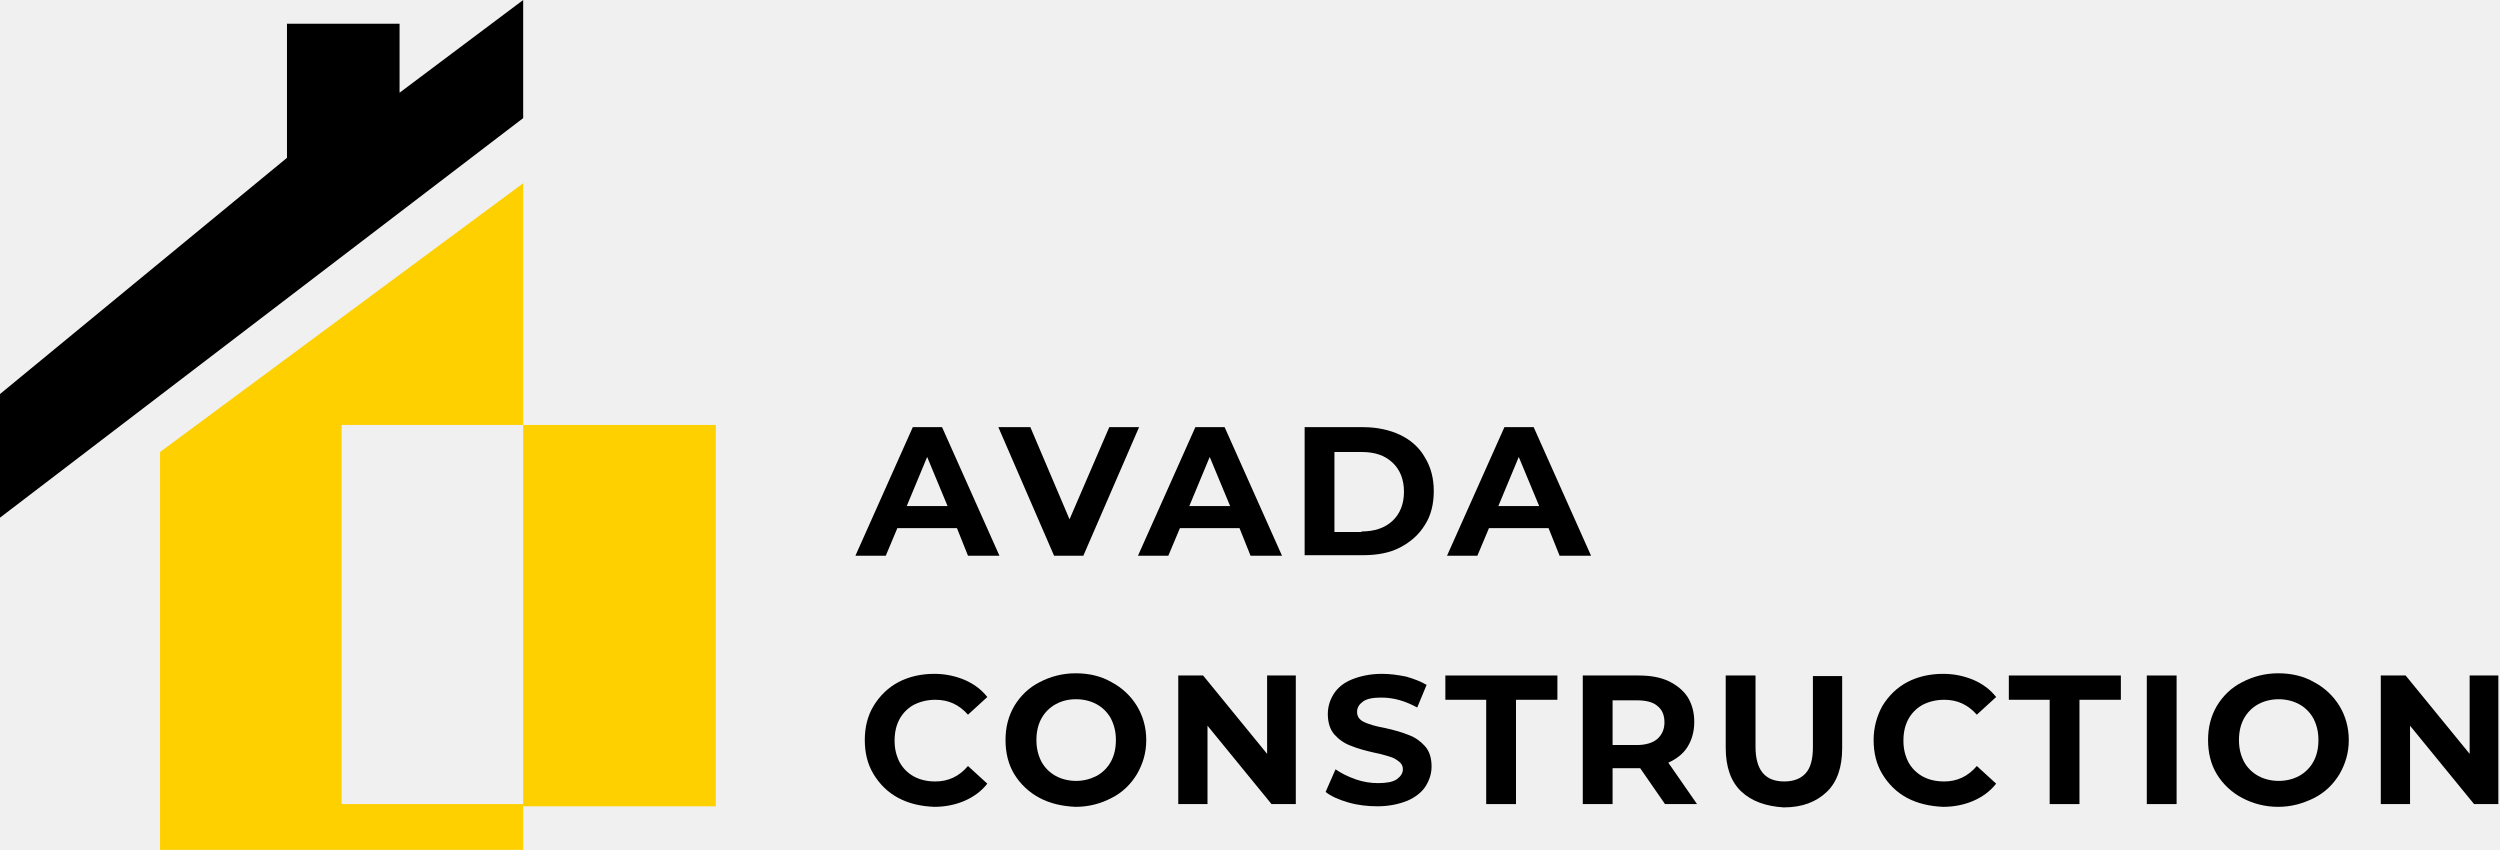
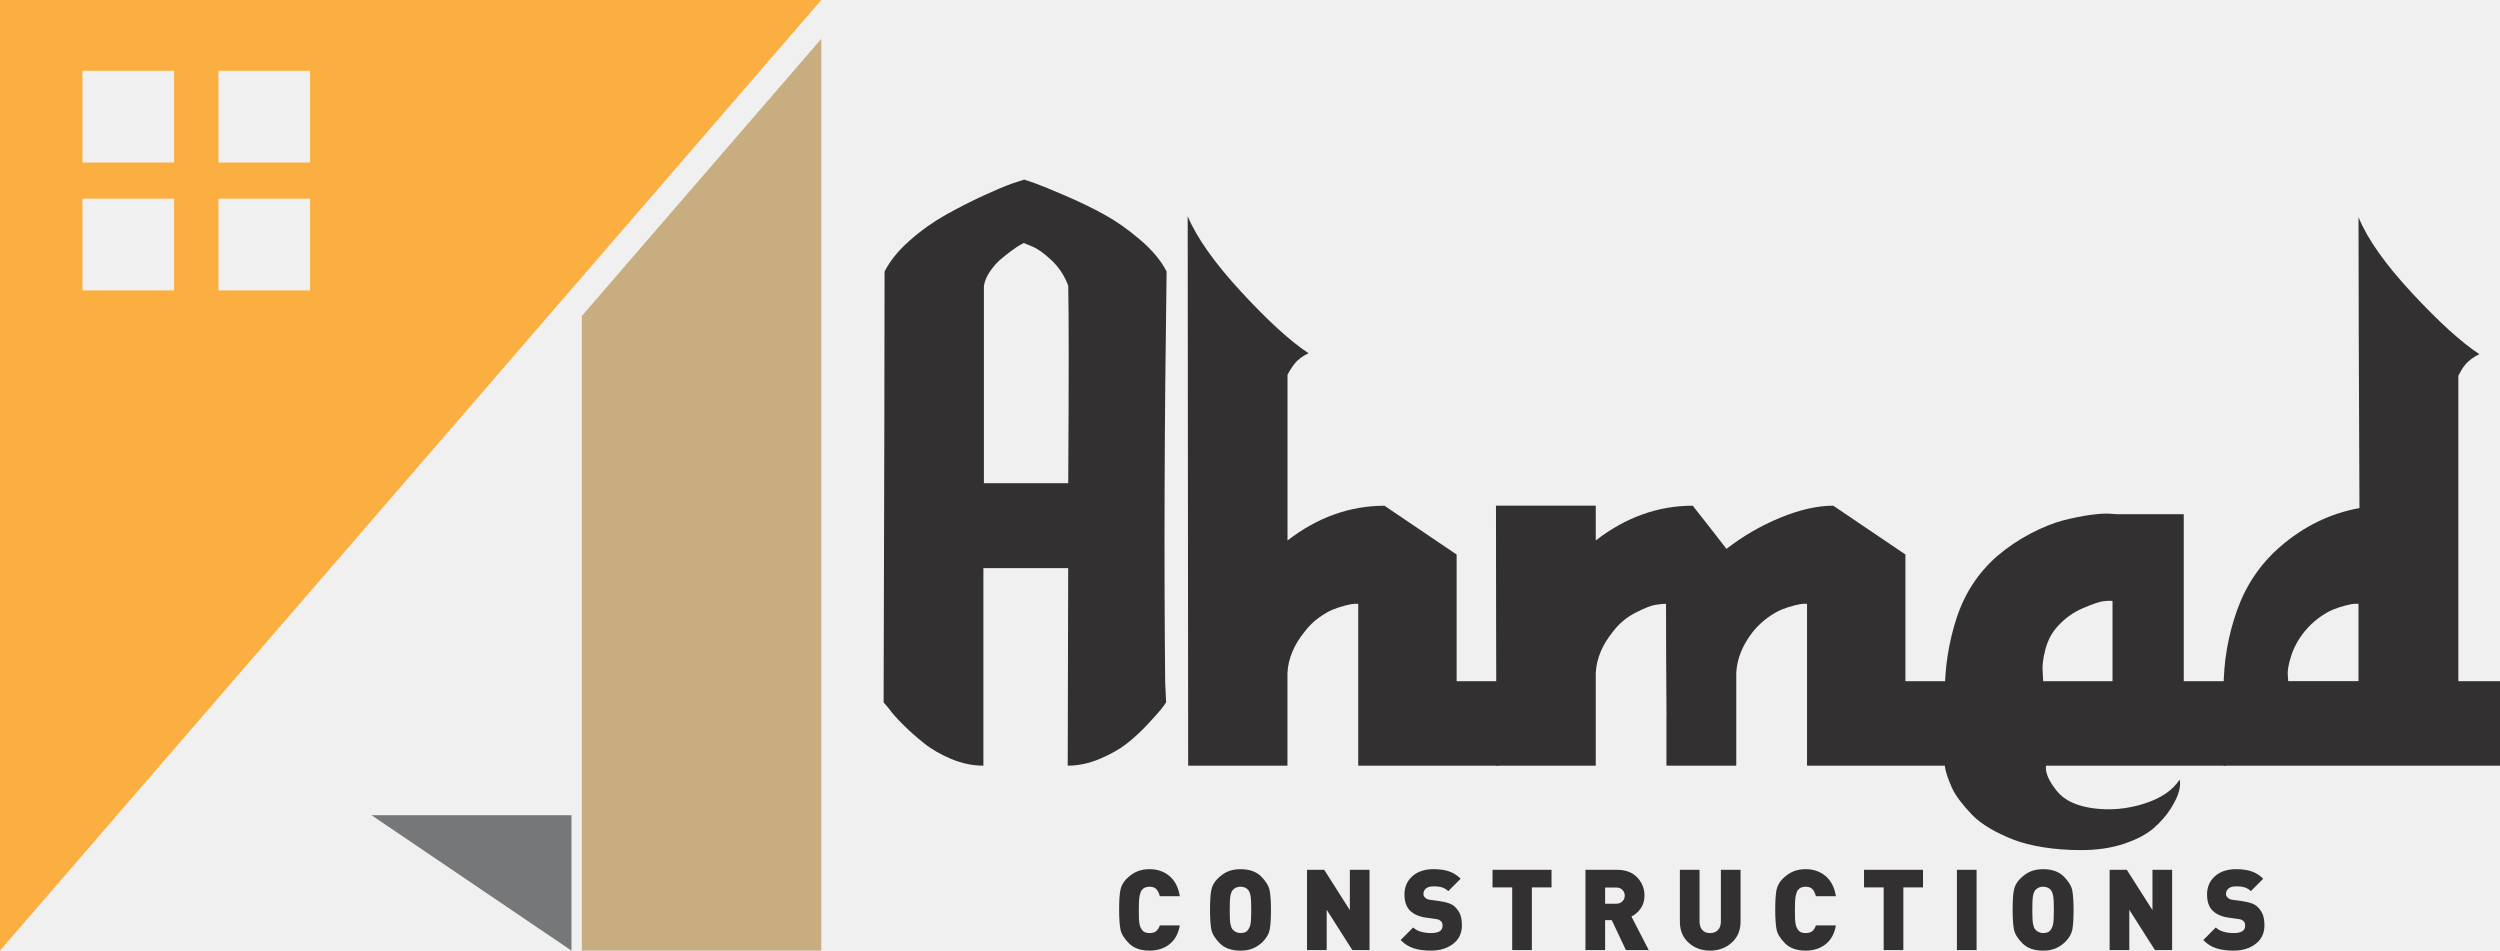
- <svg xmlns="http://www.w3.org/2000/svg" version="1.1" id="Layer_1" x="0px" y="0px" width="453px" height="154px" viewBox="0 0 453 154" style="enable-background:new 0 0 453 154;" xml:space="preserve">
-   <style type="text/css">
- 	.st0{fill:#FFD000;}
- </style>
-   <path d="M173.4,95.7h-10.8l-2.1,5H155l10.4-23.3h5.3l10.4,23.3h-5.7L173.4,95.7z M171.7,91.7l-3.7-8.9l-3.7,8.9H171.7z" />
-   <path d="M206.4,77.4l-10.1,23.3H191l-10.1-23.3h5.8l7.1,16.7l7.2-16.7H206.4z" />
-   <path d="M224.6,95.7h-10.8l-2.1,5h-5.5l10.4-23.3h5.3l10.4,23.3h-5.7L224.6,95.7z M222.9,91.7l-3.7-8.9l-3.7,8.9H222.9z" />
-   <path d="M236.4,77.4H247c2.5,0,4.8,0.5,6.7,1.4s3.5,2.3,4.5,4.1c1.1,1.8,1.6,3.8,1.6,6.1c0,2.3-0.5,4.4-1.6,6.1   c-1.1,1.8-2.6,3.1-4.5,4.1s-4.2,1.4-6.7,1.4h-10.6V77.4z M246.7,96.3c2.3,0,4.2-0.6,5.6-1.9c1.4-1.3,2.1-3.1,2.1-5.3   c0-2.2-0.7-4-2.1-5.3c-1.4-1.3-3.2-1.9-5.6-1.9h-4.9v14.5H246.7z" />
-   <path d="M280.6,95.7h-10.8l-2.1,5h-5.5l10.4-23.3h5.3l10.4,23.3h-5.7L280.6,95.7z M278.9,91.7l-3.7-8.9l-3.7,8.9H278.9z" />
-   <path d="M162.8,144.6c-1.9-1-3.4-2.5-4.5-4.3s-1.6-3.9-1.6-6.2s0.5-4.4,1.6-6.2c1.1-1.8,2.6-3.3,4.5-4.3c1.9-1,4.1-1.5,6.5-1.5   c2,0,3.8,0.4,5.5,1.1c1.6,0.7,3,1.7,4.1,3.1l-3.5,3.2c-1.6-1.8-3.5-2.7-5.9-2.7c-1.4,0-2.7,0.3-3.9,0.9c-1.1,0.6-2,1.5-2.6,2.6   c-0.6,1.1-0.9,2.4-0.9,3.9s0.3,2.7,0.9,3.9c0.6,1.1,1.5,2,2.6,2.6s2.4,0.9,3.9,0.9c2.3,0,4.3-0.9,5.9-2.8l3.5,3.2   c-1.1,1.4-2.5,2.4-4.1,3.1c-1.6,0.7-3.5,1.1-5.5,1.1C166.8,146.1,164.7,145.6,162.8,144.6z" />
-   <path d="M188.4,144.6c-1.9-1-3.5-2.5-4.6-4.3s-1.6-3.9-1.6-6.2s0.5-4.3,1.6-6.2c1.1-1.8,2.6-3.3,4.6-4.3c1.9-1,4.1-1.6,6.5-1.6   c2.4,0,4.6,0.5,6.5,1.6c1.9,1,3.5,2.5,4.6,4.3c1.1,1.8,1.7,3.9,1.7,6.2s-0.6,4.3-1.7,6.2c-1.1,1.8-2.6,3.3-4.6,4.3   c-1.9,1-4.1,1.6-6.5,1.6C192.5,146.1,190.3,145.6,188.4,144.6z M198.7,140.6c1.1-0.6,2-1.5,2.6-2.6c0.6-1.1,0.9-2.4,0.9-3.9   s-0.3-2.7-0.9-3.9c-0.6-1.1-1.5-2-2.6-2.6c-1.1-0.6-2.4-0.9-3.7-0.9c-1.4,0-2.6,0.3-3.7,0.9c-1.1,0.6-2,1.5-2.6,2.6   c-0.6,1.1-0.9,2.4-0.9,3.9s0.3,2.7,0.9,3.9c0.6,1.1,1.5,2,2.6,2.6c1.1,0.6,2.4,0.9,3.7,0.9C196.3,141.5,197.5,141.2,198.7,140.6z" />
-   <path d="M234.8,122.4v23.3h-4.4l-11.6-14.2v14.2h-5.3v-23.3h4.5l11.6,14.2v-14.2H234.8z" />
-   <path d="M244.3,145.4c-1.7-0.5-3.1-1.1-4.1-1.9l1.8-4.1c1,0.7,2.2,1.3,3.6,1.8s2.8,0.7,4.1,0.7c1.5,0,2.7-0.2,3.4-0.7   s1.1-1.1,1.1-1.8c0-0.6-0.2-1-0.7-1.4s-1-0.7-1.7-0.9c-0.7-0.2-1.6-0.5-2.7-0.7c-1.8-0.4-3.2-0.8-4.4-1.3c-1.1-0.4-2.1-1.1-2.9-2   c-0.8-0.9-1.2-2.2-1.2-3.7c0-1.4,0.4-2.6,1.1-3.7s1.8-2,3.3-2.6c1.5-0.6,3.3-1,5.4-1c1.5,0,2.9,0.2,4.4,0.5   c1.4,0.4,2.7,0.9,3.7,1.5l-1.7,4.1c-2.2-1.2-4.3-1.8-6.5-1.8c-1.5,0-2.6,0.2-3.3,0.7c-0.7,0.5-1.1,1.1-1.1,1.9   c0,0.8,0.4,1.4,1.2,1.8s2.1,0.8,3.8,1.1c1.8,0.4,3.2,0.8,4.4,1.3c1.1,0.4,2.1,1.1,2.9,2s1.2,2.1,1.2,3.7c0,1.3-0.4,2.5-1.1,3.6   c-0.7,1.1-1.9,2-3.3,2.6c-1.5,0.6-3.3,1-5.4,1C247.8,146.1,246,145.9,244.3,145.4z" />
-   <path d="M269.4,126.8h-7.5v-4.4h20.3v4.4h-7.5v18.9h-5.4V126.8z" />
-   <path d="M301.7,145.7l-4.5-6.5h-0.3h-4.7v6.5h-5.4v-23.3h10.1c2.1,0,3.9,0.3,5.4,1c1.5,0.7,2.7,1.7,3.5,2.9   c0.8,1.3,1.2,2.8,1.2,4.5c0,1.7-0.4,3.2-1.2,4.5c-0.8,1.3-2,2.2-3.5,2.9l5.2,7.5H301.7z M300.3,127.9c-0.8-0.7-2.1-1-3.7-1h-4.4   v8.1h4.4c1.6,0,2.9-0.4,3.7-1.1c0.8-0.7,1.3-1.7,1.3-3C301.6,129.6,301.2,128.6,300.3,127.9z" />
-   <path d="M315.5,143.4c-1.9-1.8-2.8-4.5-2.8-7.9v-13.1h5.4v12.9c0,4.2,1.7,6.3,5.2,6.3c1.7,0,3-0.5,3.9-1.5c0.9-1,1.3-2.6,1.3-4.7   v-12.9h5.3v13.1c0,3.4-0.9,6.1-2.8,7.9c-1.9,1.8-4.4,2.8-7.8,2.8C320,146.1,317.4,145.2,315.5,143.4z" />
-   <path d="M345.6,144.6c-1.9-1-3.4-2.5-4.5-4.3c-1.1-1.8-1.6-3.9-1.6-6.2s0.6-4.4,1.6-6.2c1.1-1.8,2.6-3.3,4.5-4.3   c1.9-1,4.1-1.5,6.5-1.5c2,0,3.8,0.4,5.5,1.1c1.6,0.7,3,1.7,4.1,3.1l-3.5,3.2c-1.6-1.8-3.5-2.7-5.9-2.7c-1.4,0-2.7,0.3-3.9,0.9   c-1.1,0.6-2,1.5-2.6,2.6c-0.6,1.1-0.9,2.4-0.9,3.9s0.3,2.7,0.9,3.9c0.6,1.1,1.5,2,2.6,2.6s2.4,0.9,3.9,0.9c2.3,0,4.3-0.9,5.9-2.8   l3.5,3.2c-1.1,1.4-2.5,2.4-4.1,3.1c-1.6,0.7-3.5,1.1-5.5,1.1C349.7,146.1,347.5,145.6,345.6,144.6z" />
-   <path d="M371.5,126.8h-7.5v-4.4h20.3v4.4h-7.5v18.9h-5.4V126.8z" />
-   <path d="M389,122.4h5.4v23.3H389V122.4z" />
-   <path d="M406.3,144.6c-1.9-1-3.5-2.5-4.6-4.3s-1.6-3.9-1.6-6.2s0.5-4.3,1.6-6.2c1.1-1.8,2.6-3.3,4.6-4.3c1.9-1,4.1-1.6,6.5-1.6   s4.6,0.5,6.5,1.6c1.9,1,3.5,2.5,4.6,4.3c1.1,1.8,1.7,3.9,1.7,6.2s-0.6,4.3-1.7,6.2c-1.1,1.8-2.6,3.3-4.6,4.3s-4.1,1.6-6.5,1.6   S408.2,145.6,406.3,144.6z M416.6,140.6c1.1-0.6,2-1.5,2.6-2.6c0.6-1.1,0.9-2.4,0.9-3.9s-0.3-2.7-0.9-3.9c-0.6-1.1-1.5-2-2.6-2.6   c-1.1-0.6-2.4-0.9-3.7-0.9s-2.6,0.3-3.7,0.9c-1.1,0.6-2,1.5-2.6,2.6c-0.6,1.1-0.9,2.4-0.9,3.9s0.3,2.7,0.9,3.9   c0.6,1.1,1.5,2,2.6,2.6c1.1,0.6,2.4,0.9,3.7,0.9S415.5,141.2,416.6,140.6z" />
-   <path d="M452.7,122.4v23.3h-4.4l-11.6-14.2v14.2h-5.3v-23.3h4.5l11.6,14.2v-14.2H452.7z" />
-   <polygon points="0,71.4 0,93.8 94.8,21.4 94.8,0 72.4,16.8 72.4,4.3 52,4.3 52,28.6 " />
-   <polygon class="st0" points="29,154 29,81.9 94.8,33.2 94.8,77 61.9,77 61.9,145.7 94.8,145.7 94.8,154 " />
-   <rect x="94.8" y="77" class="st0" width="34.9" height="69.1" />
+ <svg xmlns="http://www.w3.org/2000/svg" width="405" height="154" viewBox="0 0 405 154" fill="none">
+   <g clip-path="url(#clip0_442_419)">
+     <path d="M0 0V153.996L133.046 0H0ZM28.201 47.041H13.359V32.182H28.197V47.041H28.201ZM28.201 26.326H13.359V11.467H28.197V26.326H28.201ZM50.228 47.041H35.391V32.182H50.228V47.041ZM35.391 26.326V11.467H50.228V26.326H35.391Z" fill="#FAAF40" />
+     <path d="M133.046 6.295V154H94.264V51.179L133.046 6.295Z" fill="#C8AD81" />
+     <path d="M92.58 132.061V154L60.181 132.061H92.58Z" fill="#757779" />
+     <path d="M143.301 43.998C144.162 42.277 145.528 40.59 147.398 38.943C149.268 37.295 151.232 35.904 153.28 34.762C155.329 33.623 157.316 32.609 159.24 31.723C161.161 30.837 162.756 30.165 164.021 29.71L165.918 29.1C166.422 29.252 167.094 29.481 167.928 29.784C168.762 30.087 170.33 30.736 172.634 31.723C174.935 32.71 177.05 33.736 178.971 34.801C180.895 35.865 182.828 37.233 184.775 38.904C186.723 40.575 188.128 42.273 188.989 43.994C188.636 68.471 188.559 90.662 188.76 110.577L188.912 113.771C188.76 114.023 188.504 114.377 188.151 114.836C187.798 115.29 187.061 116.114 185.951 117.307C184.837 118.5 183.701 119.549 182.537 120.462C181.373 121.375 179.917 122.199 178.171 122.933C176.425 123.668 174.691 124.037 172.972 124.037L173.046 92.038H159.31V124.037C157.587 124.037 155.868 123.683 154.15 122.972C152.431 122.261 150.937 121.402 149.672 120.388C148.407 119.374 147.266 118.364 146.257 117.35C145.245 116.335 144.484 115.477 143.98 114.766L143.146 113.779C143.25 77.291 143.301 54.031 143.301 43.998ZM159.392 46.279V78.278H173.054C173.154 61.709 173.154 51.043 173.054 46.279C172.448 44.659 171.536 43.276 170.322 42.137C169.107 40.998 168.044 40.249 167.132 39.895L165.84 39.363C165.689 39.464 165.487 39.58 165.231 39.705C164.979 39.833 164.521 40.136 163.865 40.618C163.206 41.099 162.6 41.581 162.046 42.063C161.487 42.545 160.944 43.167 160.412 43.925C159.884 44.682 159.543 45.467 159.392 46.279Z" fill="#323031" />
+     <path d="M208.572 124.037H192.481C192.431 74.225 192.407 44.558 192.407 35.03C193.874 38.527 196.772 42.619 201.099 47.305C205.425 51.991 209.053 55.298 211.99 57.225C211.536 57.427 211.106 57.68 210.698 57.987C210.295 58.29 209.965 58.609 209.713 58.939C209.46 59.269 209.243 59.572 209.068 59.852C208.89 60.132 208.727 60.423 208.576 60.726V87.558C213.434 83.808 218.672 81.931 224.286 81.931L235.973 89.835V110.355H242.802V124.037H220.034V97.816C219.882 97.816 219.681 97.816 219.425 97.816C219.172 97.816 218.691 97.905 217.981 98.08C217.271 98.259 216.577 98.484 215.894 98.764C215.211 99.044 214.45 99.487 213.616 100.093C212.782 100.699 212.033 101.437 211.377 102.296C209.604 104.476 208.669 106.73 208.568 109.061V124.037H208.572Z" fill="#323031" />
+     <path d="M269.975 116.129C269.925 109.392 269.898 103.283 269.898 97.812C269.393 97.812 268.784 97.874 268.078 98.002C267.368 98.131 266.305 98.562 264.888 99.293C263.472 100.027 262.281 101.029 261.322 102.296C259.549 104.476 258.614 106.73 258.513 109.061V124.033H242.422C242.372 105.486 242.349 91.451 242.349 81.923H258.513V87.55C263.371 83.8 268.609 81.923 274.224 81.923C276.502 84.81 278.321 87.142 279.687 88.918C282.368 86.839 285.278 85.156 288.417 83.862C291.553 82.568 294.412 81.923 296.992 81.923L308.679 89.827V110.355H315.508V124.037H292.74V97.816C292.589 97.816 292.387 97.816 292.131 97.816C291.878 97.816 291.397 97.905 290.687 98.08C289.977 98.259 289.283 98.484 288.6 98.764C287.917 99.044 287.156 99.487 286.322 100.093C285.488 100.699 284.716 101.437 284.006 102.296C282.283 104.476 281.375 106.73 281.274 109.061V124.033H269.963V116.129H269.975Z" fill="#323031" />
+     <path d="M351.489 124.037H331.452C331.301 125.152 331.906 126.547 333.272 128.218C334.486 129.687 336.461 130.6 339.193 130.954C341.925 131.307 344.645 131.055 347.353 130.192C350.061 129.329 351.97 128.039 353.084 126.314C353.235 126.718 353.208 127.328 353.006 128.136C352.804 128.945 352.347 129.908 351.64 131.024C350.93 132.139 350.007 133.192 348.87 134.179C347.733 135.166 346.138 136.001 344.09 136.689C342.041 137.377 339.725 137.715 337.144 137.715C334.968 137.715 332.93 137.563 331.033 137.26C329.136 136.957 327.502 136.537 326.136 136.005C324.771 135.473 323.506 134.867 322.342 134.183C321.178 133.499 320.227 132.776 319.494 132.014C318.76 131.253 318.101 130.495 317.519 129.733C316.937 128.972 316.494 128.253 316.192 127.569C315.889 126.885 315.648 126.275 315.47 125.747C315.291 125.214 315.179 124.795 315.128 124.492L315.055 124.037V112.333C315.055 108.078 315.699 103.986 316.991 100.058C318.283 96.133 320.444 92.827 323.482 90.138C325.201 88.669 327.037 87.429 328.984 86.415C330.932 85.401 332.702 84.694 334.296 84.286C335.891 83.882 337.342 83.59 338.661 83.411C339.977 83.233 341.013 83.171 341.773 83.221L342.836 83.295H353.767V110.355H360.596V124.037H351.489ZM342.231 97.357C341.878 97.307 341.381 97.319 340.749 97.396C340.116 97.47 339.003 97.851 337.408 98.535C335.813 99.219 334.436 100.221 333.272 101.538C332.36 102.553 331.716 103.792 331.336 105.265C330.955 106.734 330.816 107.95 330.917 108.914L330.994 110.359H342.227V97.357H342.231Z" fill="#323031" />
+     <path d="M405 124.037H360.22V111.571C360.22 107.216 360.941 102.996 362.385 98.916C363.828 94.835 366.141 91.404 369.33 88.615C373.175 85.269 377.475 83.167 382.232 82.308C382.131 60.369 382.08 44.659 382.08 35.181C383.497 38.679 386.38 42.77 390.733 47.457C395.083 52.143 398.726 55.45 401.663 57.377C401.209 57.579 400.779 57.831 400.375 58.139C399.968 58.442 399.642 58.749 399.39 59.052C399.137 59.355 398.92 59.662 398.746 59.965C398.567 60.268 398.404 60.575 398.253 60.878V110.355H405.008V124.037H405ZM382.076 97.812C381.925 97.812 381.723 97.812 381.471 97.812C381.219 97.812 380.738 97.901 380.028 98.076C379.318 98.255 378.623 98.48 377.94 98.76C377.257 99.04 376.497 99.483 375.663 100.089C374.828 100.695 374.056 101.434 373.346 102.292C372.333 103.559 371.612 104.865 371.185 106.205C370.754 107.55 370.564 108.576 370.615 109.283L370.692 110.347H382.076V97.812Z" fill="#323031" />
+     <path d="M186.219 154C184.787 154 183.677 153.604 182.886 152.815C182.098 152.026 181.636 151.257 181.501 150.511C181.369 149.764 181.299 148.727 181.299 147.402C181.299 146.015 181.361 144.969 181.489 144.258C181.617 143.547 181.955 142.918 182.498 142.37C183.045 141.822 183.619 141.426 184.217 141.177C184.818 140.928 185.482 140.804 186.211 140.804C187.484 140.804 188.566 141.177 189.451 141.915C190.336 142.657 190.894 143.745 191.127 145.179H187.887C187.767 144.697 187.585 144.321 187.34 144.052C187.096 143.784 186.727 143.648 186.23 143.648C185.939 143.648 185.691 143.695 185.485 143.784C185.28 143.874 185.101 144.017 184.958 144.212C184.81 144.406 184.698 144.721 184.612 145.152C184.527 145.583 184.484 146.333 184.484 147.402C184.484 148.509 184.519 149.259 184.593 149.652C184.667 150.048 184.818 150.398 185.047 150.701C185.276 151.004 185.672 151.156 186.23 151.156C186.715 151.156 187.084 151.043 187.332 150.821C187.581 150.6 187.767 150.297 187.887 149.916H191.127C190.898 151.253 190.34 152.267 189.463 152.962C188.586 153.654 187.503 154 186.219 154Z" fill="#323031" />
+     <path d="M204.583 152.543C204.098 153.029 203.563 153.394 202.981 153.639C202.398 153.883 201.723 154.004 200.959 154.004C199.516 154.004 198.398 153.607 197.61 152.819C196.823 152.03 196.361 151.26 196.225 150.514C196.093 149.768 196.023 148.731 196.023 147.406C196.023 146.019 196.086 144.973 196.214 144.262C196.342 143.551 196.679 142.918 197.234 142.366C197.785 141.814 198.355 141.414 198.937 141.173C199.519 140.928 200.195 140.808 200.959 140.808C202.402 140.808 203.52 141.204 204.308 141.993C205.095 142.782 205.557 143.551 205.693 144.297C205.825 145.043 205.894 146.081 205.894 147.406C205.894 148.793 205.832 149.838 205.704 150.549C205.576 151.257 205.204 151.925 204.583 152.543ZM202.236 144.212C202.115 144.041 201.941 143.905 201.716 143.8C201.491 143.699 201.238 143.644 200.959 143.644C200.68 143.644 200.431 143.695 200.214 143.8C199.997 143.905 199.81 144.052 199.659 144.247C199.508 144.441 199.395 144.74 199.322 145.148C199.248 145.556 199.213 146.306 199.213 147.398C199.213 148.494 199.248 149.24 199.322 149.64C199.395 150.04 199.504 150.336 199.647 150.526C199.795 150.716 199.981 150.868 200.21 150.981C200.439 151.097 200.691 151.156 200.955 151.156C201.514 151.156 201.906 151.004 202.139 150.701C202.367 150.398 202.523 150.044 202.592 149.644C202.666 149.244 202.701 148.498 202.701 147.402C202.701 146.322 202.666 145.572 202.592 145.16C202.527 144.748 202.406 144.429 202.236 144.212Z" fill="#323031" />
+     <path d="M219.076 153.911L214.924 147.386V153.911H211.738V140.913H214.524L218.676 147.441V140.913H221.862V153.911H219.076Z" fill="#323031" />
+     <path d="M231.815 154C230.736 154 229.805 153.876 229.021 153.627C228.237 153.378 227.531 152.931 226.902 152.286L228.939 150.246C229.254 150.561 229.669 150.794 230.185 150.938C230.701 151.082 231.248 151.156 231.834 151.156C233.072 151.156 233.693 150.767 233.693 149.99C233.693 149.663 233.63 149.43 233.502 149.298C233.374 149.166 233.242 149.069 233.111 149.007C232.979 148.948 232.8 148.902 232.583 148.879L231.019 148.661C229.867 148.49 228.994 148.105 228.408 147.503C227.818 146.901 227.523 146.034 227.523 144.907C227.523 143.703 227.946 142.72 228.796 141.954C229.646 141.189 230.798 140.804 232.253 140.804C233.211 140.804 234.042 140.924 234.736 141.161C235.435 141.398 236.063 141.795 236.622 142.354L234.62 144.359C234.375 144.119 234.081 143.928 233.727 143.796C233.374 143.664 232.932 143.594 232.4 143.594H232.164C231.64 143.594 231.252 143.714 230.988 143.951C230.728 144.188 230.596 144.472 230.596 144.799C230.596 144.931 230.616 145.043 230.658 145.137C230.701 145.226 230.767 145.319 230.86 145.409C230.949 145.502 231.062 145.58 231.198 145.646C231.33 145.712 231.512 145.758 231.745 145.782L233.312 145.999C234.453 146.159 235.248 146.458 235.699 146.901C236.149 147.344 236.447 147.798 236.599 148.268C236.75 148.735 236.828 149.287 236.828 149.92C236.828 151.183 236.35 152.181 235.4 152.908C234.441 153.639 233.246 154 231.815 154Z" fill="#323031" />
+     <path d="M248.161 143.757V153.911H244.976V143.757H241.79V140.913H251.347V143.757H248.161Z" fill="#323031" />
+     <path d="M263.398 153.911L261.105 149.061H260.03V153.911H256.845V140.913H261.978C263.363 140.913 264.446 141.325 265.23 142.145C266.013 142.964 266.405 143.948 266.405 145.09C266.405 145.906 266.2 146.601 265.785 147.177C265.373 147.756 264.873 148.191 264.291 148.478L267.096 153.911H263.398ZM261.831 143.777H260.03V146.403H261.831C262.254 146.403 262.591 146.271 262.84 146.011C263.088 145.751 263.212 145.444 263.212 145.09C263.212 144.736 263.088 144.429 262.84 144.169C262.595 143.905 262.257 143.777 261.831 143.777Z" fill="#323031" />
+     <path d="M277.033 154C275.648 154 274.488 153.573 273.549 152.714C272.61 151.859 272.141 150.728 272.141 149.333V140.913H275.326V149.263C275.326 149.858 275.474 150.324 275.772 150.658C276.071 150.992 276.49 151.159 277.037 151.159C277.573 151.159 277.996 150.996 278.31 150.666C278.624 150.34 278.783 149.869 278.783 149.263V140.913H281.969V149.333C281.969 150.72 281.492 151.843 280.541 152.706C279.583 153.569 278.415 154 277.033 154Z" fill="#323031" />
+     <path d="M292.503 154C291.071 154 289.962 153.604 289.174 152.815C288.386 152.026 287.924 151.257 287.789 150.511C287.657 149.764 287.587 148.727 287.587 147.402C287.587 146.015 287.649 144.969 287.777 144.258C287.905 143.547 288.243 142.918 288.786 142.37C289.333 141.822 289.907 141.426 290.505 141.177C291.106 140.928 291.77 140.804 292.499 140.804C293.776 140.804 294.854 141.177 295.739 141.915C296.624 142.657 297.182 143.745 297.415 145.179H294.175C294.055 144.697 293.873 144.321 293.628 144.052C293.388 143.784 293.015 143.648 292.519 143.648C292.228 143.648 291.979 143.695 291.774 143.784C291.568 143.874 291.389 144.017 291.246 144.212C291.102 144.406 290.986 144.721 290.901 145.152C290.815 145.583 290.773 146.333 290.773 147.402C290.773 148.509 290.807 149.259 290.881 149.652C290.955 150.048 291.106 150.398 291.335 150.701C291.564 151.004 291.96 151.156 292.519 151.156C293.004 151.156 293.372 151.043 293.621 150.821C293.869 150.6 294.055 150.297 294.175 149.916H297.415C297.186 151.253 296.631 152.267 295.751 152.962C294.874 153.654 293.791 154 292.503 154Z" fill="#323031" />
+     <path d="M308.342 143.757V153.911H305.156V143.757H301.971V140.913H311.527V143.757H308.342Z" fill="#323031" />
+     <path d="M317.021 153.911V140.913H320.207V153.911H317.021Z" fill="#323031" />
+     <path d="M334.606 152.543C334.121 153.029 333.586 153.394 333.004 153.639C332.422 153.883 331.747 154.004 330.982 154.004C329.539 154.004 328.422 153.607 327.634 152.819C326.846 152.03 326.384 151.26 326.249 150.514C326.117 149.768 326.047 148.731 326.047 147.406C326.047 146.019 326.109 144.973 326.237 144.262C326.365 143.551 326.703 142.918 327.257 142.366C327.808 141.814 328.379 141.414 328.961 141.173C329.543 140.928 330.218 140.808 330.982 140.808C332.426 140.808 333.543 141.204 334.331 141.993C335.119 142.782 335.58 143.551 335.716 144.297C335.848 145.043 335.918 146.081 335.918 147.406C335.918 148.793 335.856 149.838 335.728 150.549C335.6 151.257 335.227 151.925 334.606 152.543ZM332.259 144.212C332.139 144.041 331.964 143.905 331.739 143.8C331.514 143.699 331.262 143.644 330.982 143.644C330.703 143.644 330.455 143.695 330.237 143.8C330.02 143.905 329.834 144.052 329.683 144.247C329.531 144.441 329.419 144.74 329.345 145.148C329.271 145.556 329.236 146.306 329.236 147.398C329.236 148.494 329.271 149.24 329.345 149.64C329.419 150.04 329.527 150.336 329.671 150.526C329.814 150.716 330.005 150.868 330.234 150.981C330.462 151.097 330.715 151.156 330.979 151.156C331.537 151.156 331.929 151.004 332.162 150.701C332.391 150.398 332.546 150.044 332.616 149.644C332.69 149.244 332.725 148.498 332.725 147.402C332.725 146.322 332.69 145.572 332.616 145.16C332.55 144.748 332.43 144.429 332.259 144.212Z" fill="#323031" />
+     <path d="M349.099 153.911L344.947 147.386V153.911H341.762V140.913H344.548L348.699 147.441V140.913H351.885V153.911H349.099Z" fill="#323031" />
+     <path d="M361.841 154C360.762 154 359.831 153.876 359.047 153.627C358.263 153.378 357.557 152.931 356.925 152.286L358.962 150.246C359.276 150.561 359.691 150.794 360.207 150.938C360.723 151.082 361.271 151.156 361.856 151.156C363.094 151.156 363.711 150.767 363.711 149.99C363.711 149.663 363.649 149.43 363.521 149.298C363.393 149.166 363.265 149.069 363.129 149.007C362.997 148.948 362.819 148.902 362.601 148.879L361.034 148.661C359.881 148.49 359.012 148.105 358.423 147.503C357.833 146.901 357.542 146.034 357.542 144.907C357.542 143.703 357.965 142.72 358.814 141.954C359.664 141.189 360.817 140.804 362.272 140.804C363.23 140.804 364.056 140.924 364.755 141.161C365.453 141.398 366.082 141.795 366.641 142.354L364.639 144.359C364.394 144.119 364.099 143.928 363.746 143.796C363.393 143.664 362.951 143.594 362.415 143.594H362.178C361.659 143.594 361.267 143.714 361.003 143.951C360.743 144.188 360.611 144.472 360.611 144.799C360.611 144.931 360.63 145.043 360.673 145.137C360.716 145.226 360.782 145.319 360.875 145.409C360.968 145.502 361.077 145.58 361.212 145.646C361.344 145.712 361.527 145.758 361.759 145.782L363.323 145.999C364.464 146.159 365.259 146.458 365.709 146.901C366.16 147.344 366.458 147.798 366.61 148.268C366.761 148.739 366.839 149.287 366.839 149.92C366.839 151.183 366.361 152.181 365.411 152.908C364.464 153.639 363.273 154 361.841 154Z" fill="#323031" />
+   </g>
+   <defs>
+     <clipPath id="clip0_442_419">
+       <rect width="405" height="154" fill="white" />
+     </clipPath>
+   </defs>
</svg>
